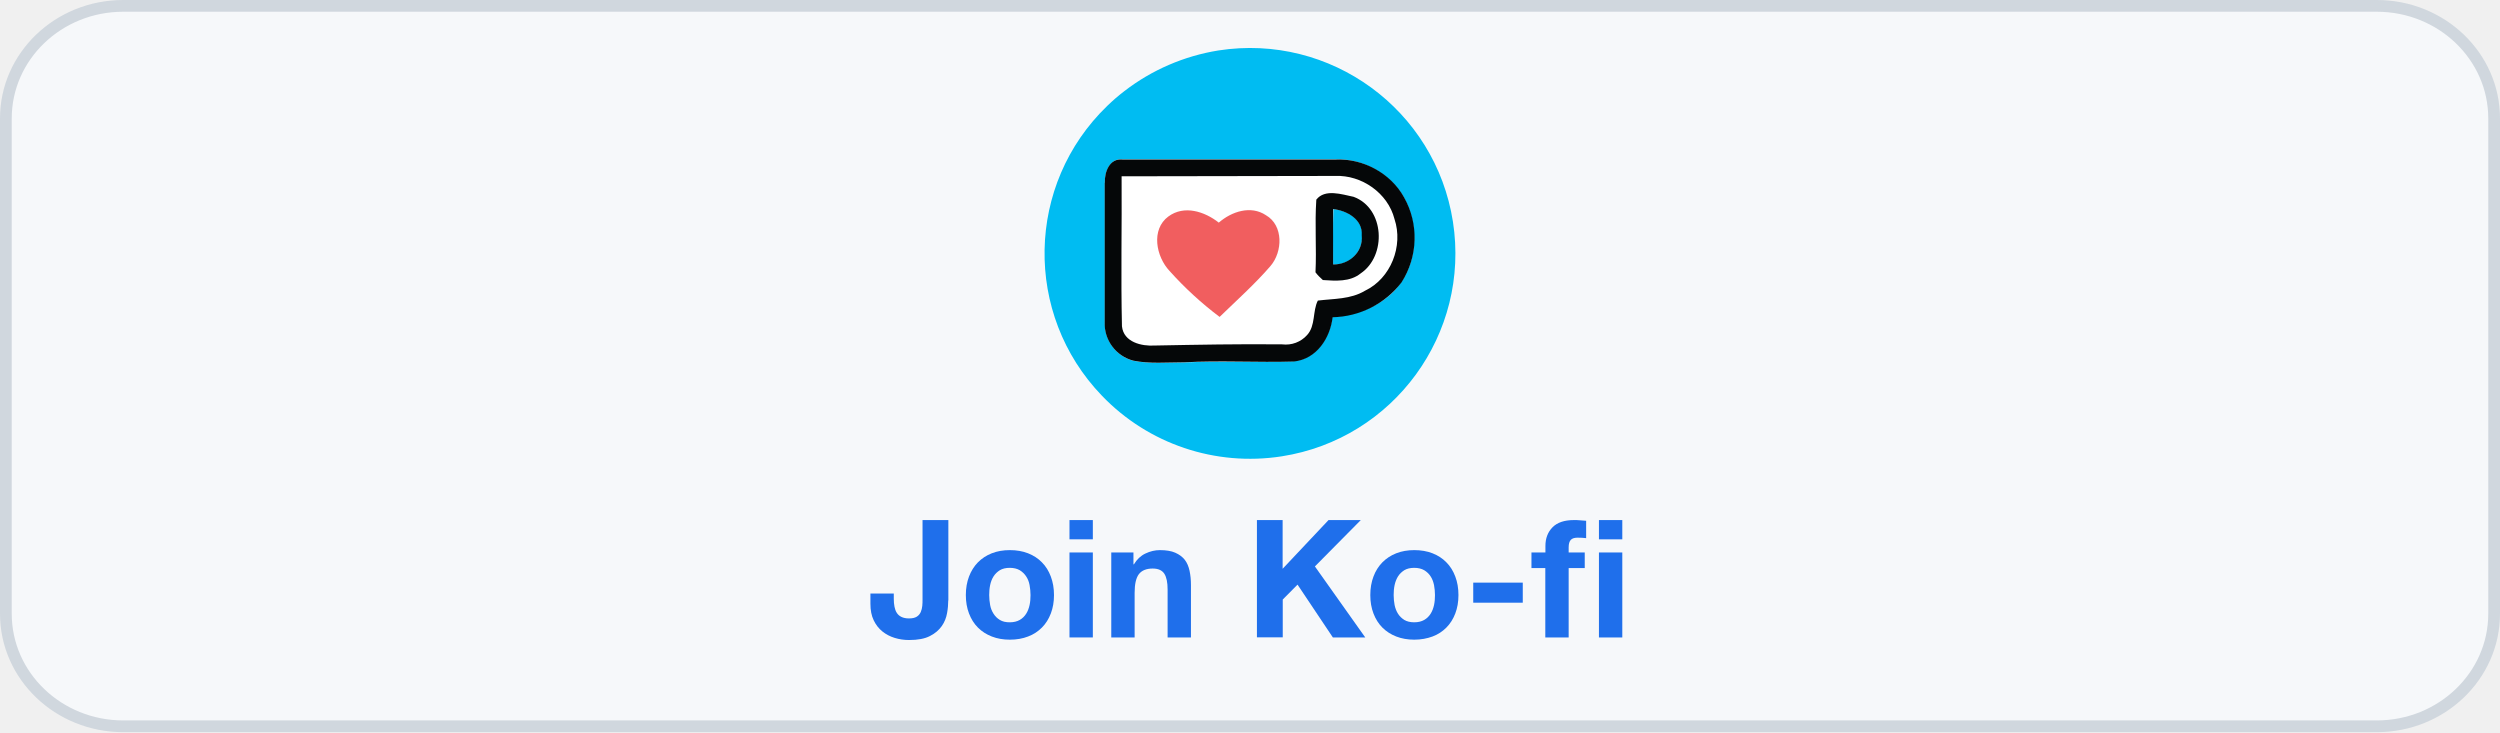
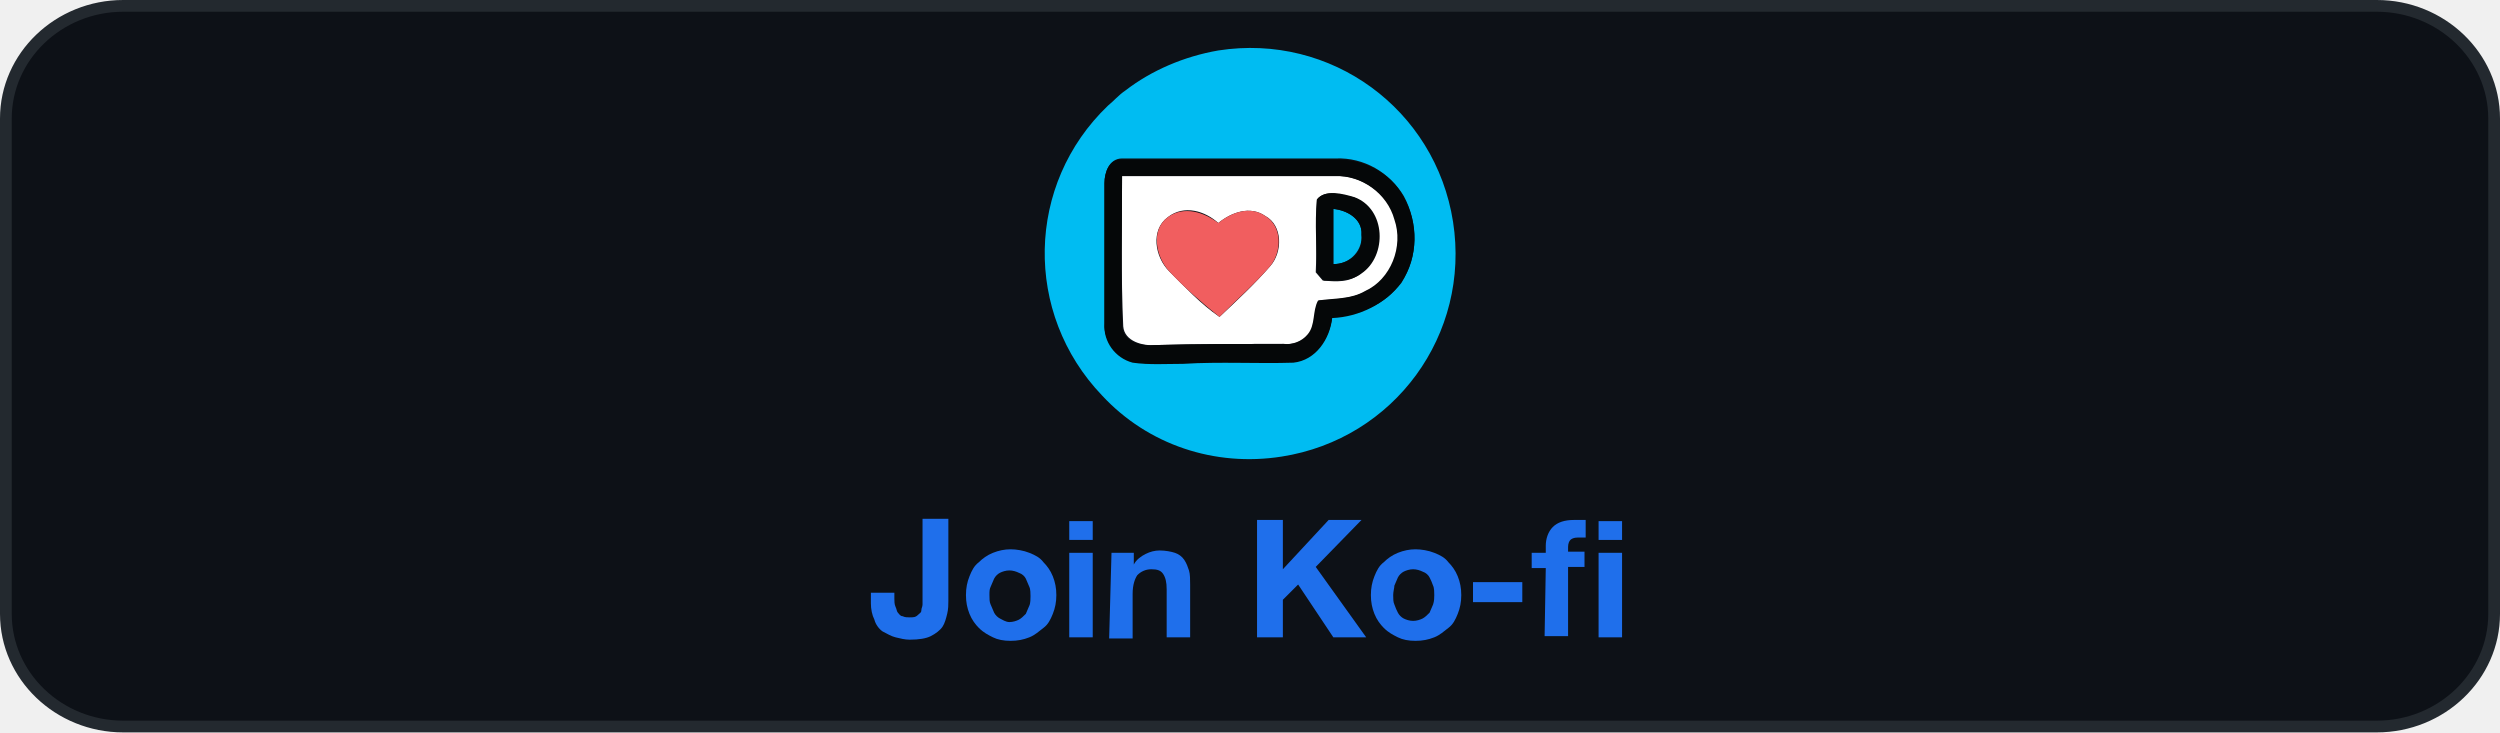
- <svg xmlns="http://www.w3.org/2000/svg" viewBox="0 0 213 62.38">
+ <svg xmlns="http://www.w3.org/2000/svg" version="1.1" id="Layer_1" x="0px" y="0px" viewBox="0 0 213 62.4" style="enable-background:new 0 0 213 62.4;" xml:space="preserve">
+   <style type="text/css">
+ 	.st0{fill:#0D1117;stroke:#23292F;}
+ 	.st1{fill:#1F6FEB;}
+ 	.st2{fill:#FFFFFF;}
+ 	.st3{fill:#00BCF2;}
+ 	.st4{fill:#050708;}
+ 	.st5{fill:#F15E5F;}
+ </style>
  <g id="BackgroundColor">
-     <path d="M10.5.5h192c5.52,0,10,4.29,10,9.59v42.2c0,5.3-4.48,9.59-10,9.59H10.5c-5.52,0-10-4.29-10-9.59V10.09C.5,4.79,4.98.5,10.5.5Z" style="fill:#f6f8fa; stroke:#d0d7de;" />
+     <path class="st0" d="M10.5,0.5h192c5.5,0,10,4.3,10,9.6v42.2c0,5.3-4.5,9.6-10,9.6h-192c-5.5,0-10-4.3-10-9.6V10.1   C0.5,4.8,5,0.5,10.5,0.5z" />
  </g>
  <g id="Kofi">
    <g id="Join_Ko-fi">
-       <path d="M80.79,51.16c0,.33-.03.69-.1,1.08-.07.39-.21.76-.45,1.1s-.57.63-1.01.85c-.44.23-1.03.34-1.78.34-.42,0-.83-.06-1.22-.18-.39-.12-.74-.3-1.05-.55-.31-.25-.56-.57-.74-.95-.19-.39-.28-.86-.28-1.41v-.87h1.99v.45c0,.24.02.47.06.67s.1.38.2.53c.09.14.22.26.39.34.16.08.38.13.64.13.29,0,.51-.05.67-.15s.27-.24.34-.4c.07-.16.11-.34.13-.53s.02-.38.02-.55v-6.75h2.2v6.85Z" style="fill:#1f6feb; stroke-width:0px;" />
-       <path d="M82.29,50.7c0-.58.09-1.1.27-1.58.18-.47.43-.87.76-1.21.33-.33.72-.59,1.18-.77.46-.18.97-.27,1.54-.27s1.09.09,1.55.27c.46.18.86.44,1.18.77.33.33.58.73.76,1.21s.27,1,.27,1.58-.09,1.1-.27,1.57-.43.87-.76,1.2c-.33.33-.72.59-1.18.76-.46.18-.98.27-1.55.27s-1.08-.09-1.54-.27-.85-.43-1.18-.76c-.33-.33-.58-.73-.76-1.2-.18-.47-.27-.99-.27-1.57ZM84.28,50.7c0,.29.03.57.08.85s.15.52.29.74c.14.22.31.39.54.53s.5.2.84.2.62-.07.85-.2c.23-.13.41-.31.55-.53.14-.22.23-.47.29-.74s.08-.56.08-.85-.03-.57-.08-.85-.15-.53-.29-.74-.32-.39-.55-.53c-.23-.13-.51-.2-.85-.2s-.62.07-.84.2c-.22.14-.4.31-.54.53s-.23.46-.29.74-.08.57-.08.85Z" style="fill:#1f6feb; stroke-width:0px;" />
-       <path d="M93.11,45.95h-1.99v-1.64h1.99v1.64ZM91.12,47.07h1.99v7.24h-1.99v-7.24Z" style="fill:#1f6feb; stroke-width:0px;" />
-       <path d="M94.68,47.07h1.89v1.01h.04c.25-.42.58-.73.98-.92.4-.19.81-.29,1.23-.29.53,0,.97.07,1.31.22s.61.35.81.6c.2.26.33.57.41.94.08.37.12.78.12,1.23v4.45h-1.99v-4.09c0-.6-.09-1.04-.28-1.34-.19-.29-.52-.44-.99-.44-.54,0-.93.16-1.18.48-.24.32-.36.85-.36,1.59v3.8h-1.99v-7.24Z" style="fill:#1f6feb; stroke-width:0px;" />
-       <path d="M107.08,44.31h2.2v4.15l3.91-4.15h2.75l-3.91,3.95,4.29,6.05h-2.76l-3.01-4.5-1.26,1.27v3.22h-2.2v-10Z" style="fill:#1f6feb; stroke-width:0px;" />
-       <path d="M116.75,50.7c0-.58.09-1.1.27-1.58s.43-.87.76-1.21c.33-.33.72-.59,1.18-.77.46-.18.97-.27,1.54-.27s1.09.09,1.55.27c.46.18.86.44,1.18.77.33.33.58.73.76,1.21.18.47.27,1,.27,1.58s-.09,1.1-.27,1.57c-.18.47-.43.87-.76,1.2-.33.33-.72.59-1.18.76s-.98.27-1.55.27-1.08-.09-1.54-.27c-.46-.18-.85-.43-1.18-.76-.33-.33-.58-.73-.76-1.2s-.27-.99-.27-1.57ZM118.74,50.7c0,.29.03.57.08.85.06.28.15.52.29.74.14.22.32.39.54.53.22.13.5.2.84.2s.62-.07.85-.2.41-.31.55-.53c.14-.22.23-.47.29-.74.06-.28.08-.56.08-.85s-.03-.57-.08-.85c-.06-.28-.15-.53-.29-.74-.13-.21-.32-.39-.55-.53-.23-.13-.51-.2-.85-.2s-.62.07-.84.2c-.22.14-.4.31-.54.53-.13.21-.23.46-.29.74-.06.28-.08.57-.08.85Z" style="fill:#1f6feb; stroke-width:0px;" />
-       <path d="M125.52,49.64h4.22v1.71h-4.22v-1.71Z" style="fill:#1f6feb; stroke-width:0px;" />
-       <path d="M131.67,48.4h-1.19v-1.33h1.19v-.56c0-.64.2-1.17.6-1.58.4-.41,1.01-.62,1.82-.62.18,0,.35,0,.53.02s.35.03.52.04v1.48c-.23-.03-.48-.04-.73-.04-.27,0-.46.06-.58.19-.12.13-.18.34-.18.64v.43h1.37v1.33h-1.37v5.91h-1.99v-5.91ZM138.22,45.95h-1.99v-1.64h1.99v1.64ZM136.23,47.07h1.99v7.24h-1.99v-7.24Z" style="fill:#1f6feb; stroke-width:0px;" />
+       <path class="st1" d="M80.8,51.2c0,0.3,0,0.7-0.1,1.1c-0.1,0.4-0.2,0.8-0.4,1.1s-0.6,0.6-1,0.8c-0.4,0.2-1,0.3-1.8,0.3    c-0.4,0-0.8-0.1-1.2-0.2s-0.7-0.3-1.1-0.5c-0.3-0.2-0.6-0.6-0.7-1c-0.2-0.4-0.3-0.9-0.3-1.4v-0.9h2V51c0,0.2,0,0.5,0.1,0.7    s0.1,0.4,0.2,0.5c0.1,0.1,0.2,0.3,0.4,0.3c0.2,0.1,0.4,0.1,0.6,0.1c0.3,0,0.5,0,0.7-0.2s0.3-0.2,0.3-0.4s0.1-0.3,0.1-0.5    s0-0.4,0-0.5v-6.8h2.2L80.8,51.2L80.8,51.2z" />
+       <path class="st1" d="M82.3,50.7c0-0.6,0.1-1.1,0.3-1.6c0.2-0.5,0.4-0.9,0.8-1.2c0.3-0.3,0.7-0.6,1.2-0.8s1-0.3,1.5-0.3    s1.1,0.1,1.6,0.3c0.5,0.2,0.9,0.4,1.2,0.8c0.3,0.3,0.6,0.7,0.8,1.2s0.3,1,0.3,1.6s-0.1,1.1-0.3,1.6s-0.4,0.9-0.8,1.2    s-0.7,0.6-1.2,0.8c-0.5,0.2-1,0.3-1.6,0.3s-1.1-0.1-1.5-0.3s-0.8-0.4-1.2-0.8c-0.3-0.3-0.6-0.7-0.8-1.2S82.3,51.3,82.3,50.7z     M84.3,50.7c0,0.3,0,0.6,0.1,0.8s0.2,0.5,0.3,0.7s0.3,0.4,0.5,0.5S85.7,53,86,53s0.6-0.1,0.8-0.2c0.2-0.1,0.4-0.3,0.6-0.5    c0.1-0.2,0.2-0.5,0.3-0.7s0.1-0.6,0.1-0.8s0-0.6-0.1-0.8s-0.2-0.5-0.3-0.7s-0.3-0.4-0.6-0.5c-0.2-0.1-0.5-0.2-0.8-0.2    s-0.6,0.1-0.8,0.2c-0.2,0.1-0.4,0.3-0.5,0.5s-0.2,0.5-0.3,0.7S84.3,50.4,84.3,50.7z" />
+       <path class="st1" d="M93.1,46h-2v-1.6h2V46z M91.1,47.1h2v7.2h-2V47.1z" />
+       <path class="st1" d="M94.7,47.1h1.9v1h0c0.2-0.4,0.6-0.7,1-0.9s0.8-0.3,1.2-0.3c0.5,0,1,0.1,1.3,0.2s0.6,0.3,0.8,0.6    c0.2,0.3,0.3,0.6,0.4,0.9s0.1,0.8,0.1,1.2v4.5h-2v-4.1c0-0.6-0.1-1-0.3-1.3c-0.2-0.3-0.5-0.4-1-0.4c-0.5,0-0.9,0.2-1.2,0.5    c-0.2,0.3-0.4,0.8-0.4,1.6v3.8h-2L94.7,47.1L94.7,47.1z" />
+       <path class="st1" d="M107.1,44.3h2.2v4.2l3.9-4.2h2.8l-3.9,4l4.3,6h-2.8l-3-4.5l-1.3,1.3v3.2h-2.2L107.1,44.3L107.1,44.3z" />
+       <path class="st1" d="M116.8,50.7c0-0.6,0.1-1.1,0.3-1.6s0.4-0.9,0.8-1.2c0.3-0.3,0.7-0.6,1.2-0.8s1-0.3,1.5-0.3s1.1,0.1,1.6,0.3    c0.5,0.2,0.9,0.4,1.2,0.8c0.3,0.3,0.6,0.7,0.8,1.2c0.2,0.5,0.3,1,0.3,1.6s-0.1,1.1-0.3,1.6s-0.4,0.9-0.8,1.2s-0.7,0.6-1.2,0.8    s-1,0.3-1.6,0.3s-1.1-0.1-1.5-0.3s-0.8-0.4-1.2-0.8c-0.3-0.3-0.6-0.7-0.8-1.2S116.8,51.3,116.8,50.7z M118.7,50.7    c0,0.3,0,0.6,0.1,0.8c0.1,0.3,0.2,0.5,0.3,0.7s0.3,0.4,0.5,0.5c0.2,0.1,0.5,0.2,0.8,0.2s0.6-0.1,0.8-0.2s0.4-0.3,0.6-0.5    c0.1-0.2,0.2-0.5,0.3-0.7c0.1-0.3,0.1-0.6,0.1-0.8s0-0.6-0.1-0.8c-0.1-0.3-0.2-0.5-0.3-0.7c-0.1-0.2-0.3-0.4-0.6-0.5    c-0.2-0.1-0.5-0.2-0.8-0.2s-0.6,0.1-0.8,0.2c-0.2,0.1-0.4,0.3-0.5,0.5c-0.1,0.2-0.2,0.5-0.3,0.7C118.8,50.1,118.7,50.4,118.7,50.7    z" />
+       <path class="st1" d="M125.5,49.6h4.2v1.7h-4.2C125.5,51.3,125.5,49.6,125.5,49.6z" />
+       <path class="st1" d="M131.7,48.4h-1.2v-1.3h1.2v-0.6c0-0.6,0.2-1.2,0.6-1.6c0.4-0.4,1-0.6,1.8-0.6c0.2,0,0.4,0,0.5,0s0.4,0,0.5,0    v1.5c-0.2,0-0.5,0-0.7,0c-0.3,0-0.5,0.1-0.6,0.2c-0.1,0.1-0.2,0.3-0.2,0.6v0.4h1.4v1.3h-1.4v5.9h-2L131.7,48.4L131.7,48.4z     M138.2,46h-2v-1.6h2V46z M136.2,47.1h2v7.2h-2V47.1z" />
    </g>
  </g>
  <g id="KofiLogo">
-     <path id="_ffffffff" d="M95.56,15.02l18.23-.03c2.24-.1,4.47,1.47,5.06,3.67.8,2.27-.31,5.06-2.51,6.11-1.22.73-2.65.66-4.02.84-.45.91-.17,2.13-.91,2.93-.49.63-1.33.87-2.13.8-3.63-.03-7.23.03-10.86.1-1.12.07-2.65-.28-2.79-1.64-.14-4.26-.03-8.52-.07-12.78M112.15,17.01c-.14,2.06,0,4.12-.07,6.18l.63.66c1.08.07,2.31.21,3.21-.56,2.24-1.5,2.06-5.55-.59-6.53-.98-.17-2.41-.7-3.18.24M99.54,18.45c-1.5,1.12-1.05,3.42.14,4.61,1.36,1.4,2.69,2.79,4.26,3.91,1.47-1.43,3-2.79,4.33-4.33,1.05-1.22,1.12-3.46-.38-4.33-1.29-.87-2.93-.31-4.02.63-1.22-.91-3-1.5-4.33-.49h0Z" style="fill:#fff; stroke-width:0px;" />
+     <path id="_ffffffff" class="st2" d="M95.6,15l18.2,0c2.2-0.1,4.5,1.5,5.1,3.7c0.8,2.3-0.3,5.1-2.5,6.1c-1.2,0.7-2.7,0.7-4,0.8   c-0.4,0.9-0.2,2.1-0.9,2.9c-0.5,0.6-1.3,0.9-2.1,0.8c-3.6,0-7.2,0-10.9,0.1c-1.1,0.1-2.7-0.3-2.8-1.6C95.5,23.5,95.6,19.3,95.6,15    M112.2,17c-0.1,2.1,0,4.1-0.1,6.2l0.6,0.7c1.1,0.1,2.3,0.2,3.2-0.6c2.2-1.5,2.1-5.5-0.6-6.5C114.3,16.6,112.9,16.1,112.2,17    M99.5,18.5c-1.5,1.1-1.1,3.4,0.1,4.6c1.4,1.4,2.7,2.8,4.3,3.9c1.5-1.4,3-2.8,4.3-4.3c1.1-1.2,1.1-3.5-0.4-4.3   c-1.3-0.9-2.9-0.3-4,0.6C102.7,18,100.9,17.4,99.5,18.5C99.5,18.5,99.5,18.5,99.5,18.5z" />
    <g id="_00bcf2ff">
-       <path d="M103.8,4.3c9.55-1.49,18.5,5.04,19.99,14.59,1.49,9.55-5.04,18.5-14.59,19.99-5.65.88-11.37-1.05-15.32-5.17-6.69-6.95-6.48-18,.46-24.69.46-.45.95-.87,1.46-1.26,2.33-1.8,5.09-2.99,8-3.46M94.13,15.58v11.88c-.05,1.53.96,2.89,2.44,3.28,1.43.28,2.86.14,4.3.14,3.11-.14,6.25.03,9.36-.1,1.92-.21,3.07-1.99,3.28-3.77,2.27-.17,4.58-1.05,5.87-2.97,1.47-2.13,1.43-5.06.21-7.26-1.23-2.04-3.45-3.27-5.83-3.21h-18.16c-1.08-.07-1.5,1.12-1.47,2.03Z" style="fill:#00bcf2; stroke-width:0px;" />
-       <path d="M113.58,22.53c0-1.57-.03-3.14.03-4.72,1.19.14,2.51.87,2.44,2.24.08,1.29-.9,2.4-2.19,2.48-.1,0-.19,0-.29,0Z" style="fill:#00bcf2; stroke-width:0px;" />
+       <path class="st3" d="M103.8,4.3c9.6-1.5,18.5,5,20,14.6s-5,18.5-14.6,20c-5.7,0.9-11.4-1-15.3-5.2c-6.7-7-6.5-18,0.5-24.7    c0.5-0.4,0.9-0.9,1.5-1.3C98.1,6,100.9,4.8,103.8,4.3 M94.1,15.6v11.9c-0.1,1.5,1,2.9,2.4,3.3c1.4,0.3,2.9,0.1,4.3,0.1    c3.1-0.1,6.2,0,9.4-0.1c1.9-0.2,3.1-2,3.3-3.8c2.3-0.2,4.6-1,5.9-3c1.5-2.1,1.4-5.1,0.2-7.3c-1.2-2-3.4-3.3-5.8-3.2H95.6    C94.5,13.5,94.1,14.7,94.1,15.6L94.1,15.6z" />
+       <path class="st3" d="M113.6,22.5c0-1.6,0-3.1,0-4.7c1.2,0.1,2.5,0.9,2.4,2.2c0.1,1.3-0.9,2.4-2.2,2.5    C113.8,22.5,113.7,22.5,113.6,22.5L113.6,22.5z" />
    </g>
    <g id="_050708ff">
-       <path d="M94.13,15.58c-.03-.91.38-2.1,1.5-1.99h18.16c2.34-.1,4.68,1.15,5.83,3.21,1.28,2.27,1.2,5.07-.21,7.26-1.4,1.83-3.56,2.92-5.87,2.97-.21,1.78-1.36,3.56-3.28,3.77-3.14.1-6.25-.1-9.4.07-1.43,0-2.9.14-4.3-.14-1.48-.39-2.5-1.75-2.44-3.28v-11.88M95.56,15.02c.03,4.26-.07,8.52.03,12.78.14,1.36,1.68,1.71,2.79,1.64,3.63-.07,7.23-.14,10.86-.1.8.1,1.6-.2,2.13-.8.73-.8.45-2.03.91-2.93,1.36-.17,2.79-.1,4.02-.84,2.2-1.05,3.28-3.81,2.51-6.11-.56-2.2-2.79-3.77-5.06-3.67l-18.2.03h0Z" style="fill:#050708; stroke-width:0px;" />
-       <path d="M112.15,17.01c.73-.94,2.17-.45,3.18-.24,2.65.98,2.83,5.03.59,6.53-.91.73-2.13.63-3.21.56-.24-.21-.45-.42-.63-.66.1-2.03-.07-4.12.07-6.18M113.58,22.53c1.36.03,2.58-1.05,2.44-2.48.1-1.36-1.26-2.1-2.44-2.24v4.72Z" style="fill:#050708; stroke-width:0px;" />
+       <path class="st4" d="M94.1,15.6c0-0.9,0.4-2.1,1.5-2h18.2c2.3-0.1,4.7,1.1,5.8,3.2c1.3,2.3,1.2,5.1-0.2,7.3    c-1.4,1.8-3.6,2.9-5.9,3c-0.2,1.8-1.4,3.6-3.3,3.8c-3.1,0.1-6.2-0.1-9.4,0.1c-1.4,0-2.9,0.1-4.3-0.1c-1.5-0.4-2.5-1.8-2.4-3.3    L94.1,15.6 M95.6,15c0,4.3-0.1,8.5,0,12.8c0.1,1.4,1.7,1.7,2.8,1.6c3.6-0.1,7.2-0.1,10.9-0.1c0.8,0.1,1.6-0.2,2.1-0.8    c0.7-0.8,0.4-2,0.9-2.9c1.4-0.2,2.8-0.1,4-0.8c2.2-1,3.3-3.8,2.5-6.1c-0.6-2.2-2.8-3.8-5.1-3.7L95.6,15L95.6,15L95.6,15z" />
+       <path class="st4" d="M112.2,17c0.7-0.9,2.2-0.5,3.2-0.2c2.7,1,2.8,5,0.6,6.5c-0.9,0.7-2.1,0.6-3.2,0.6c-0.2-0.2-0.4-0.4-0.6-0.7    C112.2,21.2,112,19.1,112.2,17 M113.6,22.5c1.4,0,2.6-1,2.4-2.5c0.1-1.4-1.3-2.1-2.4-2.2V22.5z" />
    </g>
-     <path id="_f15e5fff" d="M99.54,18.45c1.36-1.01,3.11-.42,4.3.52,1.08-.94,2.72-1.5,4.02-.63,1.5.87,1.43,3.11.38,4.33-1.33,1.54-2.86,2.9-4.33,4.33-1.54-1.16-2.97-2.47-4.26-3.91-1.15-1.22-1.61-3.53-.1-4.65Z" style="fill:#f15e5f; stroke-width:0px;" />
+     <path id="_f15e5fff" class="st5" d="M99.5,18.5c1.4-1,3.1-0.4,4.3,0.5c1.1-0.9,2.7-1.5,4-0.6c1.5,0.9,1.4,3.1,0.4,4.3   c-1.3,1.5-2.9,2.9-4.3,4.3c-1.5-1.2-3-2.5-4.3-3.9C98.5,21.9,98,19.6,99.5,18.5L99.5,18.5z" />
  </g>
</svg>
